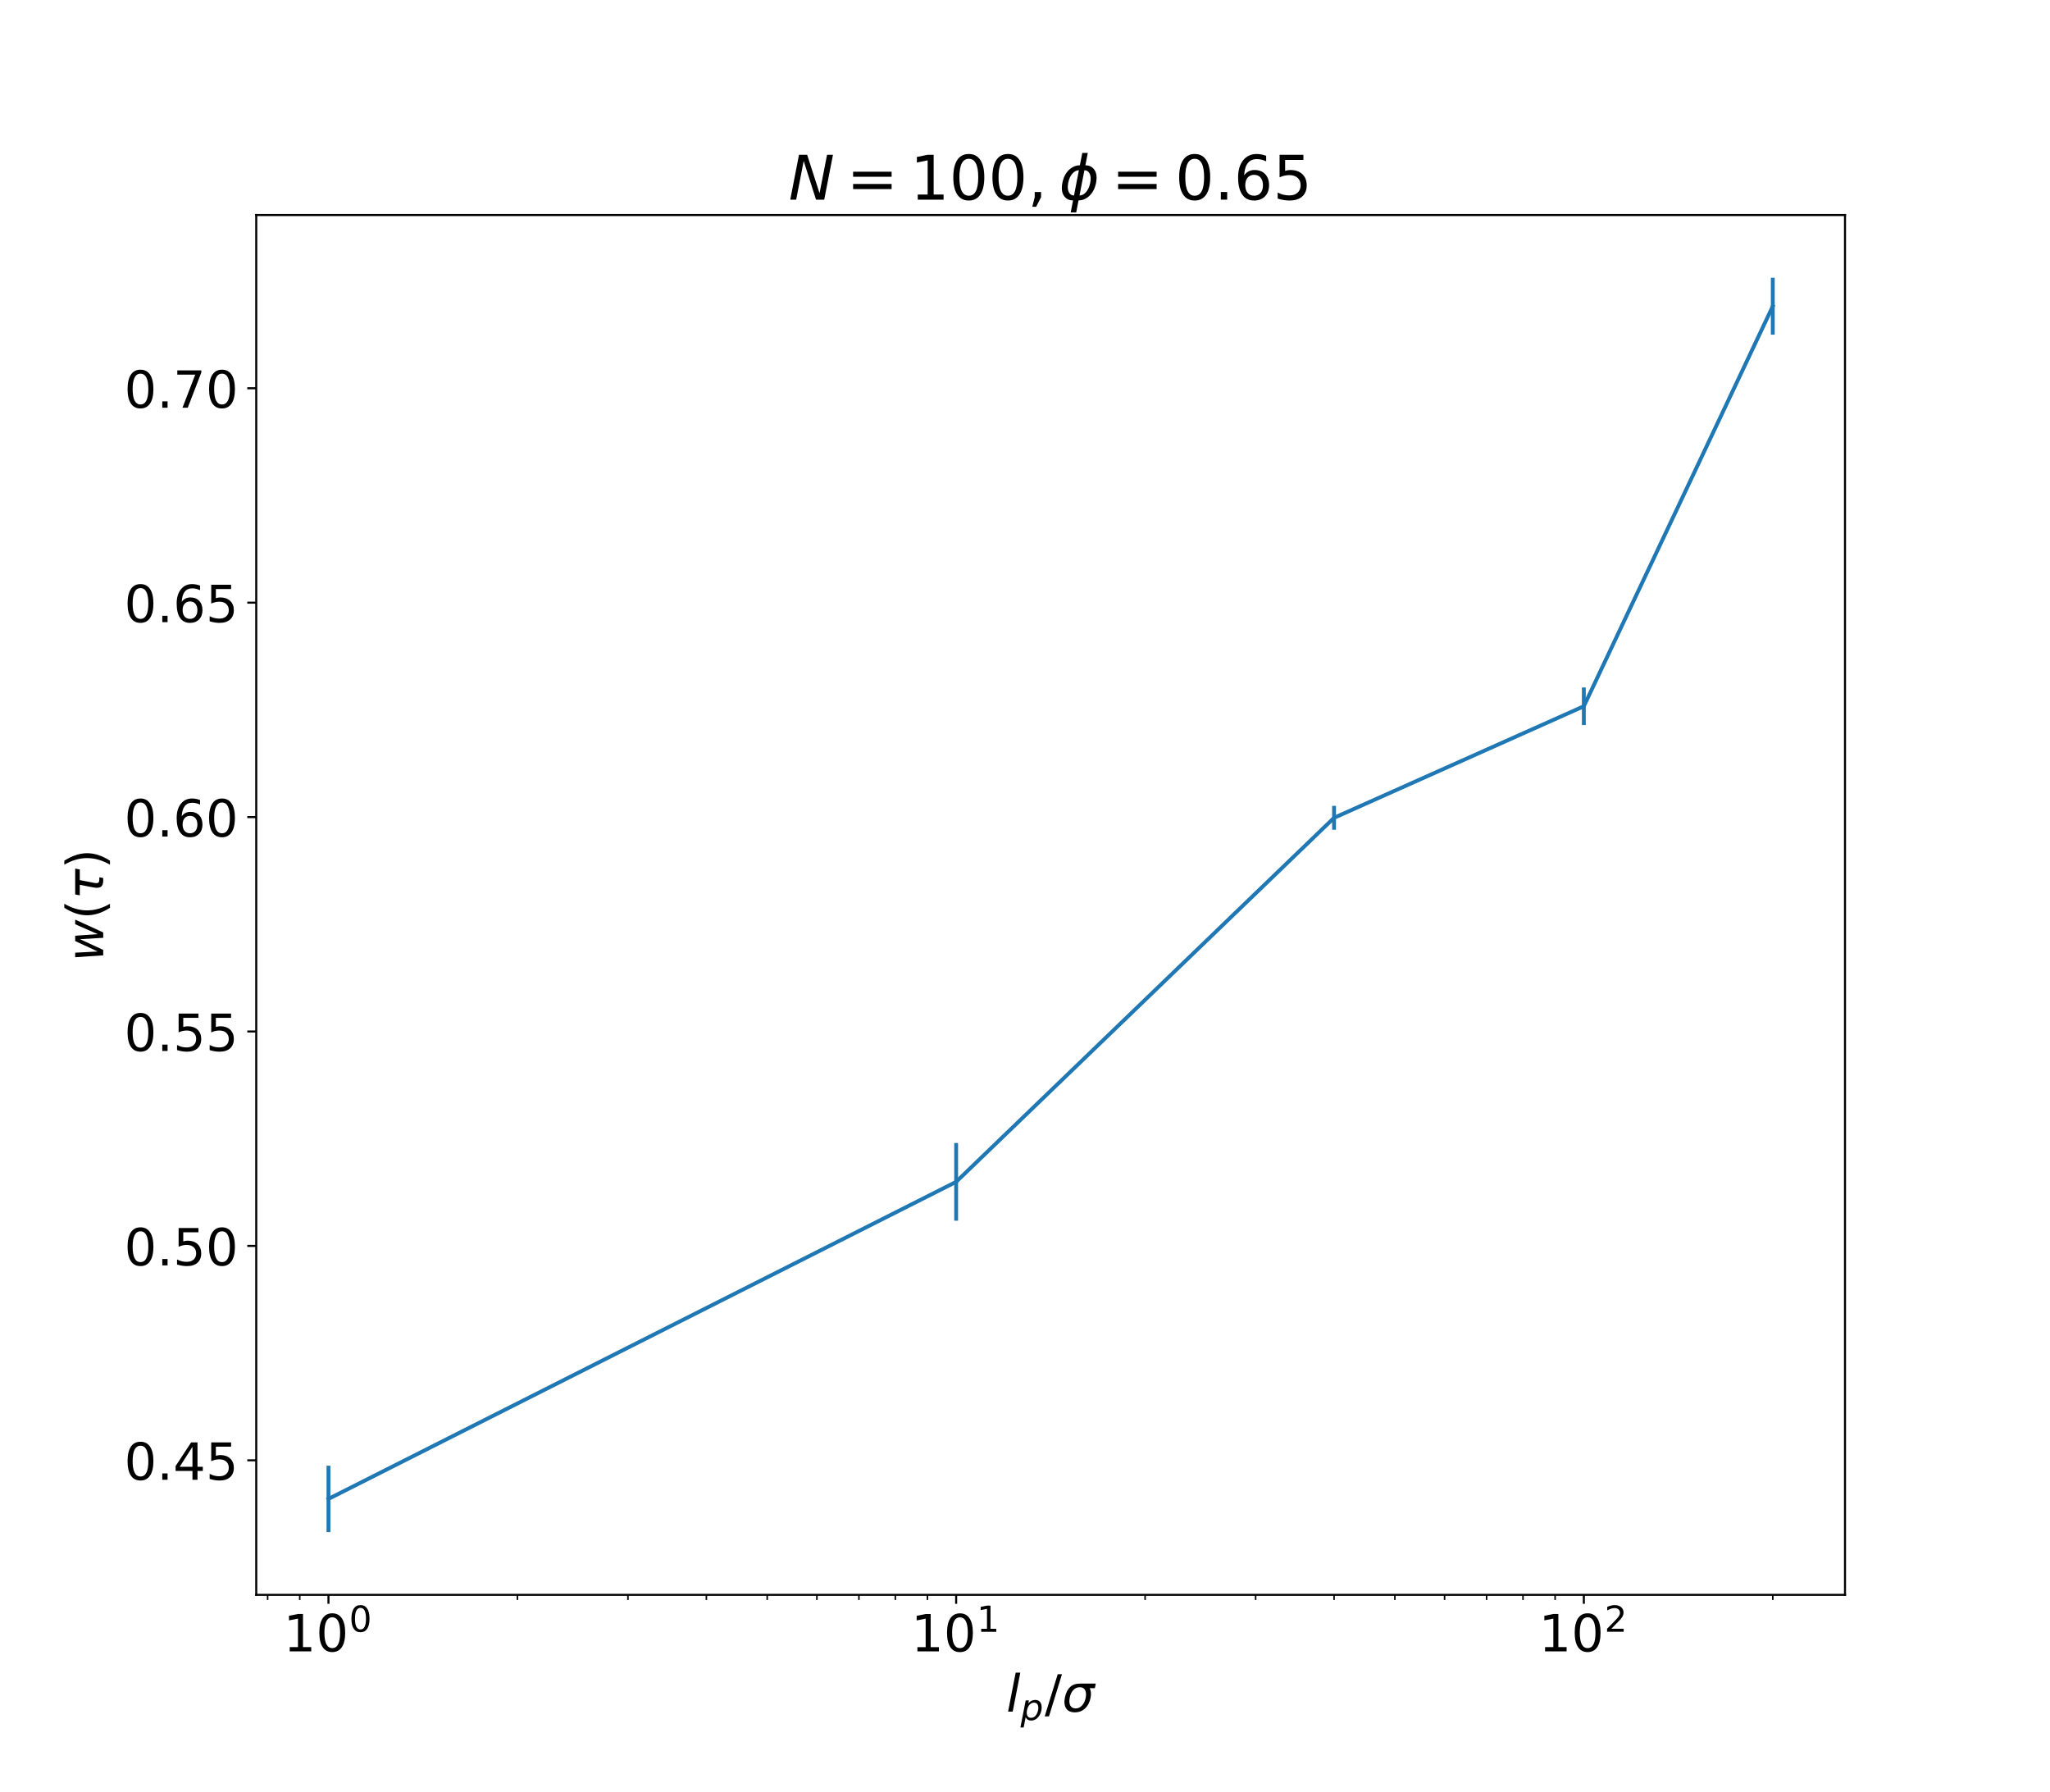
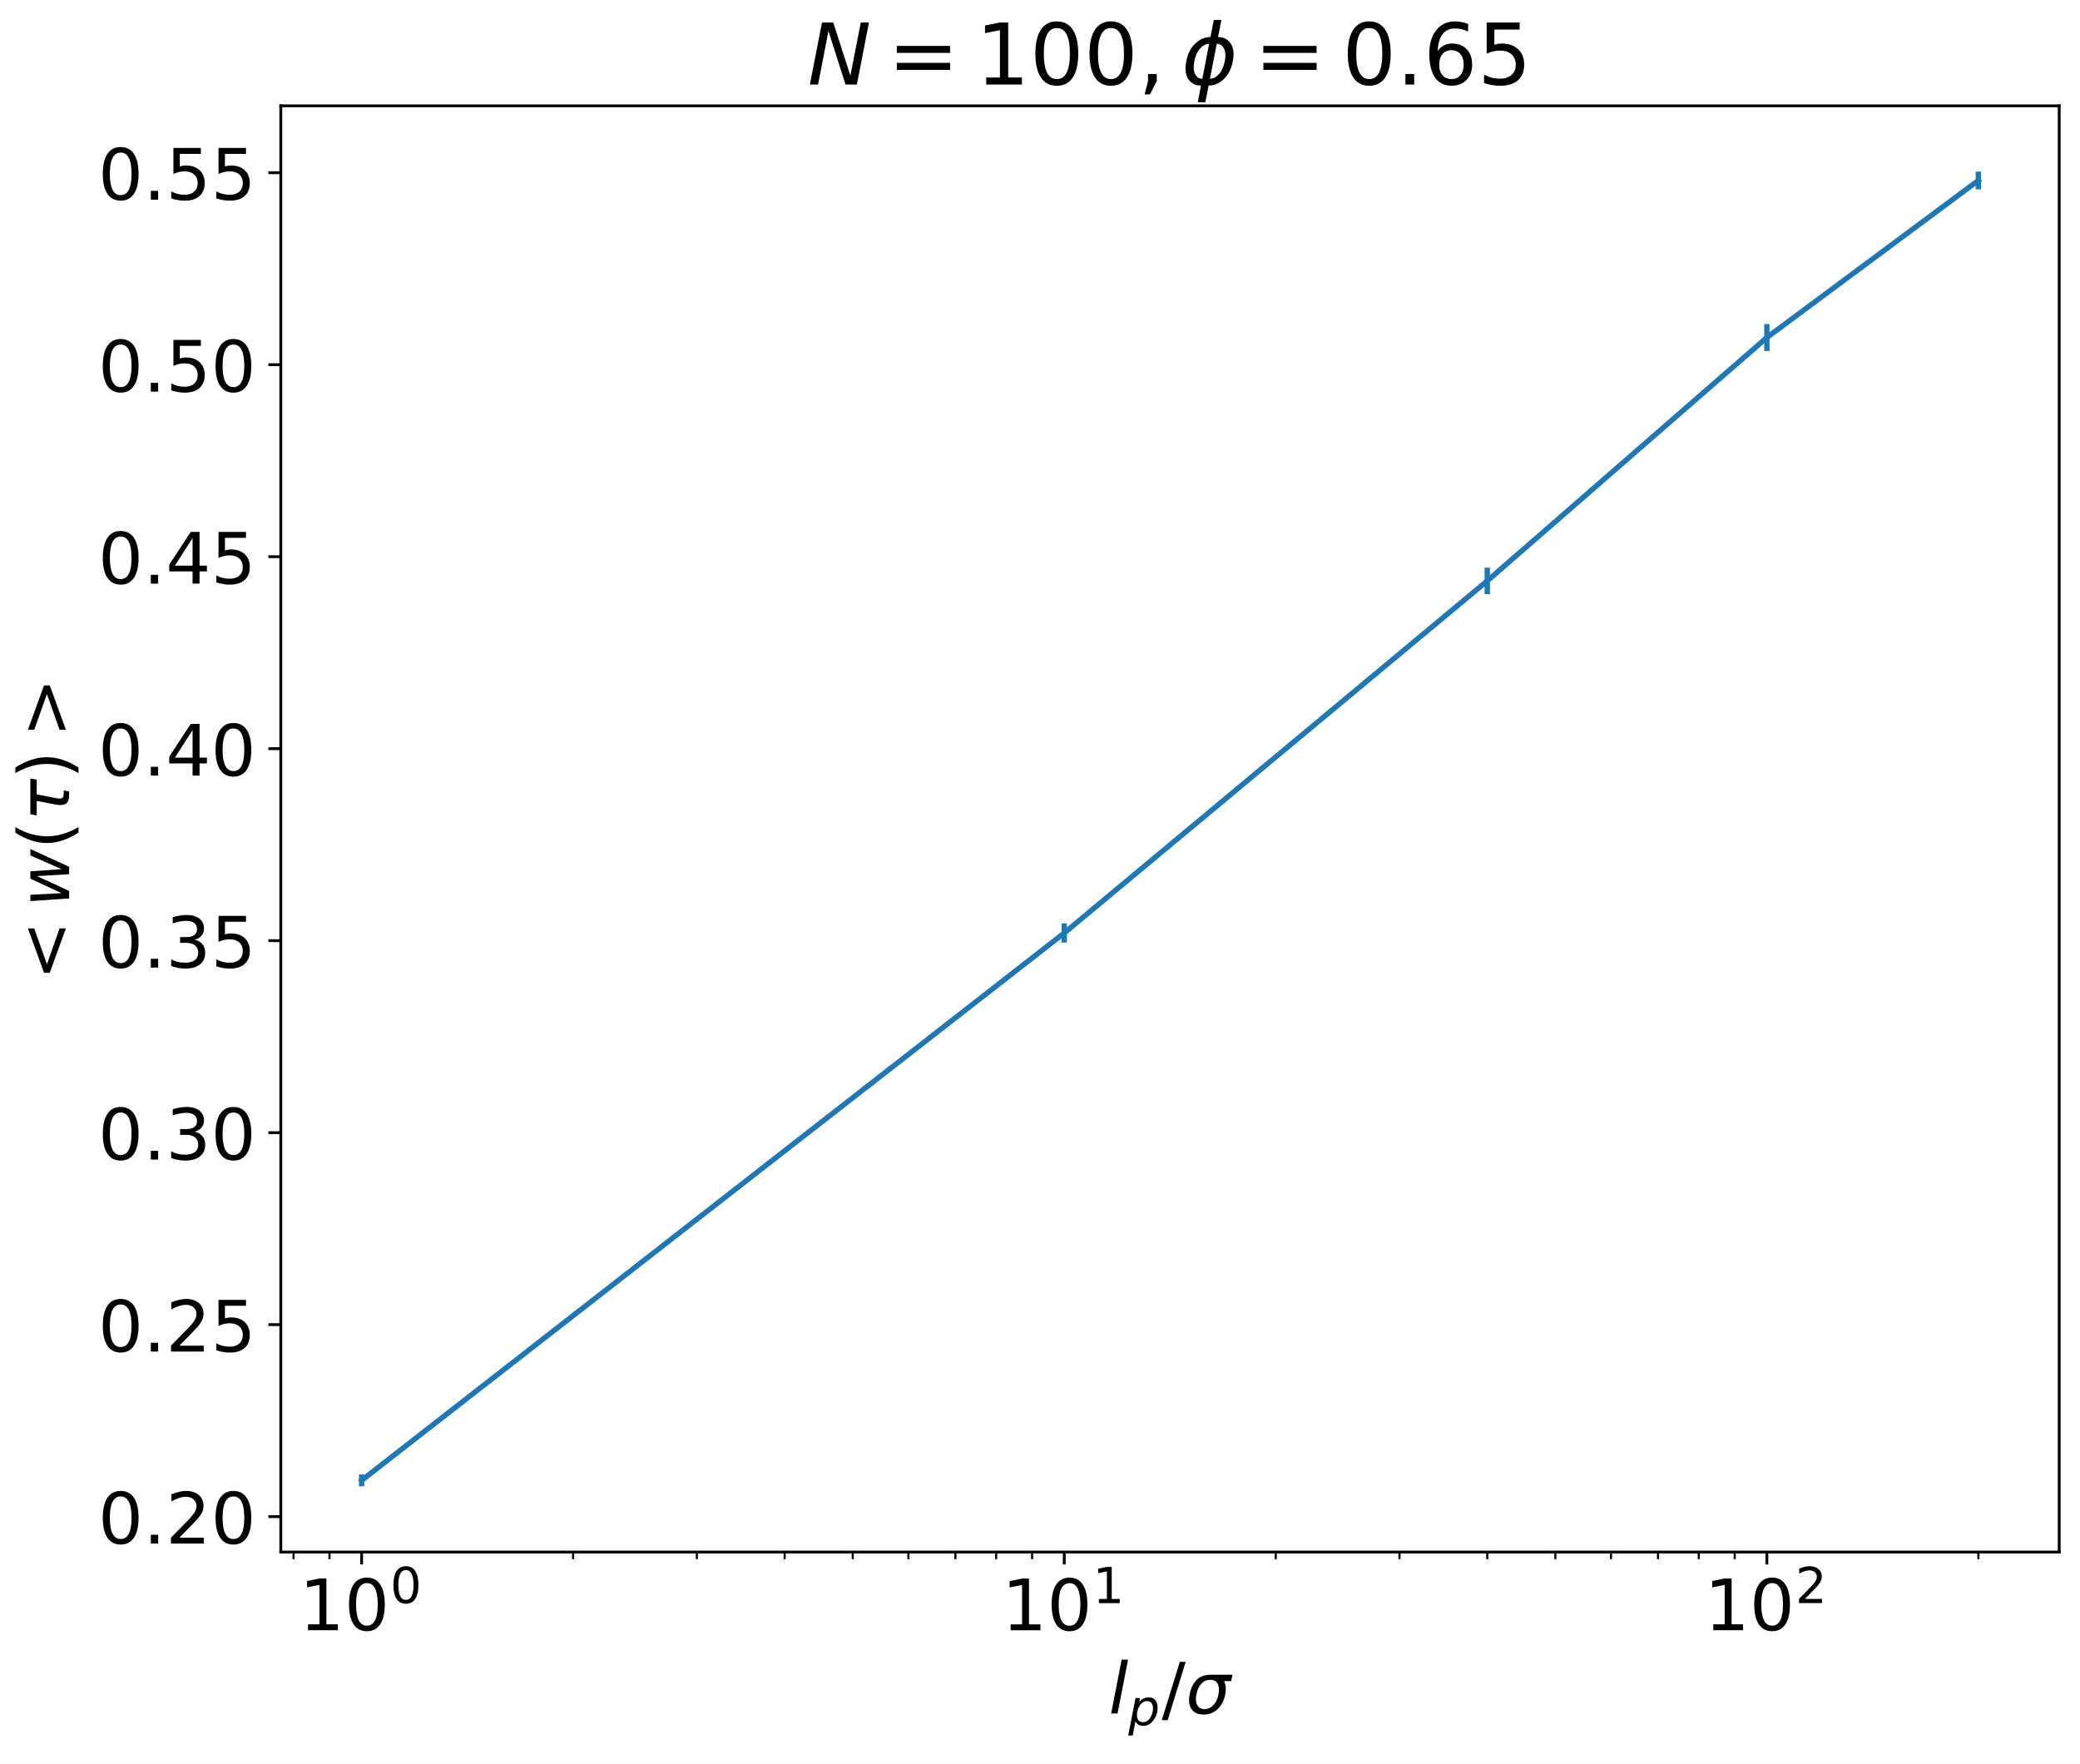
- <svg xmlns="http://www.w3.org/2000/svg" xmlns:xlink="http://www.w3.org/1999/xlink" height="699.12pt" version="1.1" viewBox="0 0 799.92 699.12" width="799.92pt">
+ <svg xmlns="http://www.w3.org/2000/svg" xmlns:xlink="http://www.w3.org/1999/xlink" height="497.52pt" version="1.1" viewBox="0 0 586.8 497.52" width="586.8pt">
  <defs>
    <style type="text/css">
*{stroke-linecap:butt;stroke-linejoin:round;}
  </style>
  </defs>
  <g id="figure_1">
    <g id="patch_1">
-       <path d="M 0 699.12  L 799.92 699.12  L 799.92 0  L 0 0  z " style="fill:#ffffff;" />
+       <path d="M 0 497.52  L 586.8 497.52  L 586.8 0  L 0 0  z " style="fill:#ffffff;" />
    </g>
    <g id="axes_1">
      <g id="patch_2">
-         <path d="M 99.99 622.217  L 719.928 622.217  L 719.928 83.894  L 99.99 83.894  z " style="fill:#ffffff;" />
+         <path d="M 79.218 437.818  L 580.932 437.818  L 580.932 29.851  L 79.218 29.851  z " style="fill:#ffffff;" />
      </g>
      <g id="matplotlib.axis_1">
        <g id="xtick_1">
          <g id="line2d_1">
            <defs>
-               <path d="M 0 0  L 0 3.5  " id="mc4a1ed187c" style="stroke:#000000;stroke-width:0.8;" />
-             </defs>
-             <g>
-               <use style="stroke:#000000;stroke-width:0.8;" x="128.169" xlink:href="#mc4a1ed187c" y="622.217" />
+               <path d="M 0 0  L 0 3.5  " id="mca275aa050" style="stroke:#000000;stroke-width:0.8;" />
+             </defs>
+             <g>
+               <use style="stroke:#000000;stroke-width:0.8;" x="102.023" xlink:href="#mca275aa050" y="437.818" />
            </g>
          </g>
          <g id="text_1">
            <defs>
              <path d="M 12.406 8.297  L 28.516 8.297  L 28.516 63.922  L 10.984 60.406  L 10.984 69.391  L 28.422 72.906  L 38.281 72.906  L 38.281 8.297  L 54.391 8.297  L 54.391 0  L 12.406 0  z " id="DejaVuSans-49" />
              <path d="M 31.781 66.406  Q 24.172 66.406 20.328 58.906  Q 16.5 51.422 16.5 36.375  Q 16.5 21.391 20.328 13.891  Q 24.172 6.391 31.781 6.391  Q 39.453 6.391 43.281 13.891  Q 47.125 21.391 47.125 36.375  Q 47.125 51.422 43.281 58.906  Q 39.453 66.406 31.781 66.406  z M 31.781 74.219  Q 44.047 74.219 50.516 64.516  Q 56.984 54.828 56.984 36.375  Q 56.984 17.969 50.516 8.266  Q 44.047 -1.422 31.781 -1.422  Q 19.531 -1.422 13.062 8.266  Q 6.594 17.969 6.594 36.375  Q 6.594 54.828 13.062 64.516  Q 19.531 74.219 31.781 74.219  z " id="DejaVuSans-48" />
            </defs>
-             <g transform="translate(110.569 644.4137)scale(0.2 -0.2)">
+             <g transform="translate(84.42318 460.0145)scale(0.2 -0.2)">
              <use transform="translate(0 0.765625)" xlink:href="#DejaVuSans-49" />
              <use transform="translate(63.62305 0.765625)" xlink:href="#DejaVuSans-48" />
              <use transform="translate(128.2031 39.04688)scale(0.7)" xlink:href="#DejaVuSans-48" />
            </g>
          </g>
        </g>
        <g id="xtick_2">
          <g id="line2d_2">
            <g>
-               <use style="stroke:#000000;stroke-width:0.8;" x="373.094" xlink:href="#mc4a1ed187c" y="622.217" />
+               <use style="stroke:#000000;stroke-width:0.8;" x="300.24" xlink:href="#mca275aa050" y="437.818" />
            </g>
          </g>
          <g id="text_2">
-             <g transform="translate(355.4941 644.4137)scale(0.2 -0.2)">
+             <g transform="translate(282.6403 460.0145)scale(0.2 -0.2)">
              <use transform="translate(0 0.684375)" xlink:href="#DejaVuSans-49" />
              <use transform="translate(63.62305 0.684375)" xlink:href="#DejaVuSans-48" />
              <use transform="translate(128.2031 38.96563)scale(0.7)" xlink:href="#DejaVuSans-49" />
            </g>
          </g>
        </g>
        <g id="xtick_3">
          <g id="line2d_3">
            <g>
-               <use style="stroke:#000000;stroke-width:0.8;" x="618.019" xlink:href="#mc4a1ed187c" y="622.217" />
+               <use style="stroke:#000000;stroke-width:0.8;" x="498.458" xlink:href="#mca275aa050" y="437.818" />
            </g>
          </g>
          <g id="text_3">
            <defs>
              <path d="M 19.188 8.297  L 53.609 8.297  L 53.609 0  L 7.328 0  L 7.328 8.297  Q 12.938 14.109 22.625 23.891  Q 32.328 33.688 34.812 36.531  Q 39.547 41.844 41.422 45.531  Q 43.312 49.219 43.312 52.781  Q 43.312 58.594 39.234 62.25  Q 35.156 65.922 28.609 65.922  Q 23.969 65.922 18.812 64.312  Q 13.672 62.703 7.812 59.422  L 7.812 69.391  Q 13.766 71.781 18.938 73  Q 24.125 74.219 28.422 74.219  Q 39.75 74.219 46.484 68.547  Q 53.219 62.891 53.219 53.422  Q 53.219 48.922 51.531 44.891  Q 49.859 40.875 45.406 35.406  Q 44.188 33.984 37.641 27.219  Q 31.109 20.453 19.188 8.297  z " id="DejaVuSans-50" />
            </defs>
-             <g transform="translate(600.4192 644.4137)scale(0.2 -0.2)">
+             <g transform="translate(480.8575 460.0145)scale(0.2 -0.2)">
              <use transform="translate(0 0.765625)" xlink:href="#DejaVuSans-49" />
              <use transform="translate(63.62305 0.765625)" xlink:href="#DejaVuSans-48" />
              <use transform="translate(128.2031 39.04688)scale(0.7)" xlink:href="#DejaVuSans-50" />
            </g>
          </g>
        </g>
        <g id="xtick_4">
          <g id="line2d_4">
            <defs>
-               <path d="M 0 0  L 0 2  " id="m4e7c634fbd" style="stroke:#000000;stroke-width:0.6;" />
-             </defs>
-             <g>
-               <use style="stroke:#000000;stroke-width:0.6;" x="104.433" xlink:href="#m4e7c634fbd" y="622.217" />
+               <path d="M 0 0  L 0 2  " id="mba1d41b524" style="stroke:#000000;stroke-width:0.6;" />
+             </defs>
+             <g>
+               <use style="stroke:#000000;stroke-width:0.6;" x="82.814" xlink:href="#mba1d41b524" y="437.818" />
            </g>
          </g>
        </g>
        <g id="xtick_5">
          <g id="line2d_5">
            <g>
-               <use style="stroke:#000000;stroke-width:0.6;" x="116.962" xlink:href="#m4e7c634fbd" y="622.217" />
+               <use style="stroke:#000000;stroke-width:0.6;" x="92.953" xlink:href="#mba1d41b524" y="437.818" />
            </g>
          </g>
        </g>
        <g id="xtick_6">
          <g id="line2d_6">
            <g>
-               <use style="stroke:#000000;stroke-width:0.6;" x="201.899" xlink:href="#m4e7c634fbd" y="622.217" />
+               <use style="stroke:#000000;stroke-width:0.6;" x="161.692" xlink:href="#mba1d41b524" y="437.818" />
            </g>
          </g>
        </g>
        <g id="xtick_7">
          <g id="line2d_7">
            <g>
-               <use style="stroke:#000000;stroke-width:0.6;" x="245.028" xlink:href="#m4e7c634fbd" y="622.217" />
+               <use style="stroke:#000000;stroke-width:0.6;" x="196.597" xlink:href="#mba1d41b524" y="437.818" />
            </g>
          </g>
        </g>
        <g id="xtick_8">
          <g id="line2d_8">
            <g>
-               <use style="stroke:#000000;stroke-width:0.6;" x="275.629" xlink:href="#m4e7c634fbd" y="622.217" />
+               <use style="stroke:#000000;stroke-width:0.6;" x="221.362" xlink:href="#mba1d41b524" y="437.818" />
            </g>
          </g>
        </g>
        <g id="xtick_9">
          <g id="line2d_9">
            <g>
-               <use style="stroke:#000000;stroke-width:0.6;" x="299.364" xlink:href="#m4e7c634fbd" y="622.217" />
+               <use style="stroke:#000000;stroke-width:0.6;" x="240.571" xlink:href="#mba1d41b524" y="437.818" />
            </g>
          </g>
        </g>
        <g id="xtick_10">
          <g id="line2d_10">
            <g>
-               <use style="stroke:#000000;stroke-width:0.6;" x="318.758" xlink:href="#m4e7c634fbd" y="622.217" />
+               <use style="stroke:#000000;stroke-width:0.6;" x="256.266" xlink:href="#mba1d41b524" y="437.818" />
            </g>
          </g>
        </g>
        <g id="xtick_11">
          <g id="line2d_11">
            <g>
-               <use style="stroke:#000000;stroke-width:0.6;" x="335.155" xlink:href="#m4e7c634fbd" y="622.217" />
+               <use style="stroke:#000000;stroke-width:0.6;" x="269.536" xlink:href="#mba1d41b524" y="437.818" />
            </g>
          </g>
        </g>
        <g id="xtick_12">
          <g id="line2d_12">
            <g>
-               <use style="stroke:#000000;stroke-width:0.6;" x="349.358" xlink:href="#m4e7c634fbd" y="622.217" />
+               <use style="stroke:#000000;stroke-width:0.6;" x="281.031" xlink:href="#mba1d41b524" y="437.818" />
            </g>
          </g>
        </g>
        <g id="xtick_13">
          <g id="line2d_13">
            <g>
-               <use style="stroke:#000000;stroke-width:0.6;" x="361.887" xlink:href="#m4e7c634fbd" y="622.217" />
+               <use style="stroke:#000000;stroke-width:0.6;" x="291.17" xlink:href="#mba1d41b524" y="437.818" />
            </g>
          </g>
        </g>
        <g id="xtick_14">
          <g id="line2d_14">
            <g>
-               <use style="stroke:#000000;stroke-width:0.6;" x="446.824" xlink:href="#m4e7c634fbd" y="622.217" />
+               <use style="stroke:#000000;stroke-width:0.6;" x="359.91" xlink:href="#mba1d41b524" y="437.818" />
            </g>
          </g>
        </g>
        <g id="xtick_15">
          <g id="line2d_15">
            <g>
-               <use style="stroke:#000000;stroke-width:0.6;" x="489.953" xlink:href="#m4e7c634fbd" y="622.217" />
+               <use style="stroke:#000000;stroke-width:0.6;" x="394.814" xlink:href="#mba1d41b524" y="437.818" />
            </g>
          </g>
        </g>
        <g id="xtick_16">
          <g id="line2d_16">
            <g>
-               <use style="stroke:#000000;stroke-width:0.6;" x="520.554" xlink:href="#m4e7c634fbd" y="622.217" />
+               <use style="stroke:#000000;stroke-width:0.6;" x="419.579" xlink:href="#mba1d41b524" y="437.818" />
            </g>
          </g>
        </g>
        <g id="xtick_17">
          <g id="line2d_17">
            <g>
-               <use style="stroke:#000000;stroke-width:0.6;" x="544.289" xlink:href="#m4e7c634fbd" y="622.217" />
+               <use style="stroke:#000000;stroke-width:0.6;" x="438.788" xlink:href="#mba1d41b524" y="437.818" />
            </g>
          </g>
        </g>
        <g id="xtick_18">
          <g id="line2d_18">
            <g>
-               <use style="stroke:#000000;stroke-width:0.6;" x="563.683" xlink:href="#m4e7c634fbd" y="622.217" />
+               <use style="stroke:#000000;stroke-width:0.6;" x="454.483" xlink:href="#mba1d41b524" y="437.818" />
            </g>
          </g>
        </g>
        <g id="xtick_19">
          <g id="line2d_19">
            <g>
-               <use style="stroke:#000000;stroke-width:0.6;" x="580.08" xlink:href="#m4e7c634fbd" y="622.217" />
+               <use style="stroke:#000000;stroke-width:0.6;" x="467.753" xlink:href="#mba1d41b524" y="437.818" />
            </g>
          </g>
        </g>
        <g id="xtick_20">
          <g id="line2d_20">
            <g>
-               <use style="stroke:#000000;stroke-width:0.6;" x="594.284" xlink:href="#m4e7c634fbd" y="622.217" />
+               <use style="stroke:#000000;stroke-width:0.6;" x="479.248" xlink:href="#mba1d41b524" y="437.818" />
            </g>
          </g>
        </g>
        <g id="xtick_21">
          <g id="line2d_21">
            <g>
-               <use style="stroke:#000000;stroke-width:0.6;" x="606.812" xlink:href="#m4e7c634fbd" y="622.217" />
+               <use style="stroke:#000000;stroke-width:0.6;" x="489.388" xlink:href="#mba1d41b524" y="437.818" />
            </g>
          </g>
        </g>
        <g id="xtick_22">
          <g id="line2d_22">
            <g>
-               <use style="stroke:#000000;stroke-width:0.6;" x="691.749" xlink:href="#m4e7c634fbd" y="622.217" />
+               <use style="stroke:#000000;stroke-width:0.6;" x="558.127" xlink:href="#mba1d41b524" y="437.818" />
            </g>
          </g>
        </g>
        <g id="text_4">
          <defs>
            <path d="M 18.312 75.984  L 27.297 75.984  L 12.5 0  L 3.516 0  z " id="DejaVuSans-Oblique-108" />
            <path d="M 49.609 33.688  Q 49.609 40.875 46.484 44.672  Q 43.359 48.484 37.5 48.484  Q 33.5 48.484 29.859 46.438  Q 26.219 44.391 23.391 40.484  Q 20.609 36.625 18.938 31.156  Q 17.281 25.688 17.281 20.312  Q 17.281 13.484 20.406 9.797  Q 23.531 6.109 29.297 6.109  Q 33.547 6.109 37.188 8.109  Q 40.828 10.109 43.406 13.922  Q 46.188 17.922 47.891 23.344  Q 49.609 28.766 49.609 33.688  z M 21.781 46.391  Q 25.391 51.125 30.297 53.562  Q 35.203 56 41.219 56  Q 49.609 56 54.25 50.5  Q 58.891 45.016 58.891 35.109  Q 58.891 27 56 19.656  Q 53.125 12.312 47.703 6.5  Q 44.094 2.641 39.547 0.609  Q 35.016 -1.422 29.984 -1.422  Q 24.172 -1.422 20.219 1  Q 16.266 3.422 14.312 8.203  L 8.688 -20.797  L -0.297 -20.797  L 14.406 54.688  L 23.391 54.688  z " id="DejaVuSans-Oblique-112" />
            <path d="M 25.391 72.906  L 33.688 72.906  L 8.297 -9.281  L 0 -9.281  z " id="DejaVuSans-47" />
            <path d="M 34.672 47.562  Q 27.25 47.562 22.219 42.188  Q 16.891 36.578 15.141 27.297  Q 13.188 17.484 16.312 11.812  Q 19.391 6.203 26.656 6.203  Q 33.844 6.203 39.109 11.859  Q 44.438 17.531 46.344 27.297  Q 48.047 36.234 45.016 42.188  Q 42.188 47.562 34.672 47.562  z M 36.078 54.734  L 65.922 54.688  L 64.156 45.703  L 54.109 45.703  Q 57.906 38.094 55.859 27.297  Q 53.219 13.875 45.062 6.25  Q 36.859 -1.422 25.141 -1.422  Q 13.375 -1.422 8.203 6.25  Q 3.031 13.875 5.672 27.297  Q 8.25 40.766 16.406 48.391  Q 23.188 54.734 36.078 54.734  z " id="DejaVuSans-Oblique-963" />
          </defs>
-           <g transform="translate(392.659 667.7731)scale(0.2 -0.2)">
+           <g transform="translate(312.775 483.3739)scale(0.2 -0.2)">
            <use transform="translate(0 0.015625)" xlink:href="#DejaVuSans-Oblique-108" />
            <use transform="translate(27.7832 -16.39062)scale(0.7)" xlink:href="#DejaVuSans-Oblique-112" />
            <use transform="translate(74.95117 0.015625)" xlink:href="#DejaVuSans-47" />
            <use transform="translate(108.6426 0.015625)" xlink:href="#DejaVuSans-Oblique-963" />
          </g>
        </g>
      </g>
      <g id="matplotlib.axis_2">
        <g id="ytick_1">
          <g id="line2d_23">
            <defs>
-               <path d="M 0 0  L -3.5 0  " id="m84d0c56fc5" style="stroke:#000000;stroke-width:0.8;" />
-             </defs>
-             <g>
-               <use style="stroke:#000000;stroke-width:0.8;" x="99.99" xlink:href="#m84d0c56fc5" y="569.722" />
+               <path d="M 0 0  L -3.5 0  " id="m832248b89b" style="stroke:#000000;stroke-width:0.8;" />
+             </defs>
+             <g>
+               <use style="stroke:#000000;stroke-width:0.8;" x="79.218" xlink:href="#m832248b89b" y="427.82" />
            </g>
          </g>
          <g id="text_5">
            <defs>
              <path d="M 10.688 12.406  L 21 12.406  L 21 0  L 10.688 0  z " id="DejaVuSans-46" />
+             </defs>
+             <g transform="translate(27.68675 435.4188)scale(0.2 -0.2)">
+               <use xlink:href="#DejaVuSans-48" />
+               <use x="63.623" xlink:href="#DejaVuSans-46" />
+               <use x="95.41" xlink:href="#DejaVuSans-50" />
+               <use x="159.033" xlink:href="#DejaVuSans-48" />
+             </g>
+           </g>
+         </g>
+         <g id="ytick_2">
+           <g id="line2d_24">
+             <g>
+               <use style="stroke:#000000;stroke-width:0.8;" x="79.218" xlink:href="#m832248b89b" y="373.664" />
+             </g>
+           </g>
+           <g id="text_6">
+             <defs>
+               <path d="M 10.797 72.906  L 49.516 72.906  L 49.516 64.594  L 19.828 64.594  L 19.828 46.734  Q 21.969 47.469 24.109 47.828  Q 26.266 48.188 28.422 48.188  Q 40.625 48.188 47.75 41.5  Q 54.891 34.812 54.891 23.391  Q 54.891 11.625 47.562 5.094  Q 40.234 -1.422 26.906 -1.422  Q 22.312 -1.422 17.547 -0.641  Q 12.797 0.141 7.719 1.703  L 7.719 11.625  Q 12.109 9.234 16.797 8.062  Q 21.484 6.891 26.703 6.891  Q 35.156 6.891 40.078 11.328  Q 45.016 15.766 45.016 23.391  Q 45.016 31 40.078 35.438  Q 35.156 39.891 26.703 39.891  Q 22.75 39.891 18.812 39.016  Q 14.891 38.141 10.797 36.281  z " id="DejaVuSans-53" />
+             </defs>
+             <g transform="translate(27.68675 381.262)scale(0.2 -0.2)">
+               <use xlink:href="#DejaVuSans-48" />
+               <use x="63.623" xlink:href="#DejaVuSans-46" />
+               <use x="95.41" xlink:href="#DejaVuSans-50" />
+               <use x="159.033" xlink:href="#DejaVuSans-53" />
+             </g>
+           </g>
+         </g>
+         <g id="ytick_3">
+           <g id="line2d_25">
+             <g>
+               <use style="stroke:#000000;stroke-width:0.8;" x="79.218" xlink:href="#m832248b89b" y="319.507" />
+             </g>
+           </g>
+           <g id="text_7">
+             <defs>
+               <path d="M 40.578 39.312  Q 47.656 37.797 51.625 33  Q 55.609 28.219 55.609 21.188  Q 55.609 10.406 48.188 4.484  Q 40.766 -1.422 27.094 -1.422  Q 22.516 -1.422 17.656 -0.516  Q 12.797 0.391 7.625 2.203  L 7.625 11.719  Q 11.719 9.328 16.594 8.109  Q 21.484 6.891 26.812 6.891  Q 36.078 6.891 40.938 10.547  Q 45.797 14.203 45.797 21.188  Q 45.797 27.641 41.281 31.266  Q 36.766 34.906 28.719 34.906  L 20.219 34.906  L 20.219 43.016  L 29.109 43.016  Q 36.375 43.016 40.234 45.922  Q 44.094 48.828 44.094 54.297  Q 44.094 59.906 40.109 62.906  Q 36.141 65.922 28.719 65.922  Q 24.656 65.922 20.016 65.031  Q 15.375 64.156 9.812 62.312  L 9.812 71.094  Q 15.438 72.656 20.344 73.438  Q 25.25 74.219 29.594 74.219  Q 40.828 74.219 47.359 69.109  Q 53.906 64.016 53.906 55.328  Q 53.906 49.266 50.438 45.094  Q 46.969 40.922 40.578 39.312  z " id="DejaVuSans-51" />
+             </defs>
+             <g transform="translate(27.68675 327.1051)scale(0.2 -0.2)">
+               <use xlink:href="#DejaVuSans-48" />
+               <use x="63.623" xlink:href="#DejaVuSans-46" />
+               <use x="95.41" xlink:href="#DejaVuSans-51" />
+               <use x="159.033" xlink:href="#DejaVuSans-48" />
+             </g>
+           </g>
+         </g>
+         <g id="ytick_4">
+           <g id="line2d_26">
+             <g>
+               <use style="stroke:#000000;stroke-width:0.8;" x="79.218" xlink:href="#m832248b89b" y="265.35" />
+             </g>
+           </g>
+           <g id="text_8">
+             <g transform="translate(27.68675 272.9483)scale(0.2 -0.2)">
+               <use xlink:href="#DejaVuSans-48" />
+               <use x="63.623" xlink:href="#DejaVuSans-46" />
+               <use x="95.41" xlink:href="#DejaVuSans-51" />
+               <use x="159.033" xlink:href="#DejaVuSans-53" />
+             </g>
+           </g>
+         </g>
+         <g id="ytick_5">
+           <g id="line2d_27">
+             <g>
+               <use style="stroke:#000000;stroke-width:0.8;" x="79.218" xlink:href="#m832248b89b" y="211.193" />
+             </g>
+           </g>
+           <g id="text_9">
+             <defs>
              <path d="M 37.797 64.312  L 12.891 25.391  L 37.797 25.391  z M 35.203 72.906  L 47.609 72.906  L 47.609 25.391  L 58.016 25.391  L 58.016 17.188  L 47.609 17.188  L 47.609 0  L 37.797 0  L 37.797 17.188  L 4.891 17.188  L 4.891 26.703  z " id="DejaVuSans-52" />
-               <path d="M 10.797 72.906  L 49.516 72.906  L 49.516 64.594  L 19.828 64.594  L 19.828 46.734  Q 21.969 47.469 24.109 47.828  Q 26.266 48.188 28.422 48.188  Q 40.625 48.188 47.75 41.5  Q 54.891 34.812 54.891 23.391  Q 54.891 11.625 47.562 5.094  Q 40.234 -1.422 26.906 -1.422  Q 22.312 -1.422 17.547 -0.641  Q 12.797 0.141 7.719 1.703  L 7.719 11.625  Q 12.109 9.234 16.797 8.062  Q 21.484 6.891 26.703 6.891  Q 35.156 6.891 40.078 11.328  Q 45.016 15.766 45.016 23.391  Q 45.016 31 40.078 35.438  Q 35.156 39.891 26.703 39.891  Q 22.75 39.891 18.812 39.016  Q 14.891 38.141 10.797 36.281  z " id="DejaVuSans-53" />
-             </defs>
-             <g transform="translate(48.45875 577.3209)scale(0.2 -0.2)">
+             </defs>
+             <g transform="translate(27.68675 218.7914)scale(0.2 -0.2)">
+               <use xlink:href="#DejaVuSans-48" />
+               <use x="63.623" xlink:href="#DejaVuSans-46" />
+               <use x="95.41" xlink:href="#DejaVuSans-52" />
+               <use x="159.033" xlink:href="#DejaVuSans-48" />
+             </g>
+           </g>
+         </g>
+         <g id="ytick_6">
+           <g id="line2d_28">
+             <g>
+               <use style="stroke:#000000;stroke-width:0.8;" x="79.218" xlink:href="#m832248b89b" y="157.036" />
+             </g>
+           </g>
+           <g id="text_10">
+             <g transform="translate(27.68675 164.6346)scale(0.2 -0.2)">
              <use xlink:href="#DejaVuSans-48" />
              <use x="63.623" xlink:href="#DejaVuSans-46" />
              <use x="95.41" xlink:href="#DejaVuSans-52" />
              <use x="159.033" xlink:href="#DejaVuSans-53" />
            </g>
          </g>
        </g>
-         <g id="ytick_2">
-           <g id="line2d_24">
-             <g>
-               <use style="stroke:#000000;stroke-width:0.8;" x="99.99" xlink:href="#m84d0c56fc5" y="486.073" />
-             </g>
-           </g>
-           <g id="text_6">
-             <g transform="translate(48.45875 493.6716)scale(0.2 -0.2)">
+         <g id="ytick_7">
+           <g id="line2d_29">
+             <g>
+               <use style="stroke:#000000;stroke-width:0.8;" x="79.218" xlink:href="#m832248b89b" y="102.879" />
+             </g>
+           </g>
+           <g id="text_11">
+             <g transform="translate(27.68675 110.4778)scale(0.2 -0.2)">
              <use xlink:href="#DejaVuSans-48" />
              <use x="63.623" xlink:href="#DejaVuSans-46" />
              <use x="95.41" xlink:href="#DejaVuSans-53" />
              <use x="159.033" xlink:href="#DejaVuSans-48" />
            </g>
          </g>
        </g>
-         <g id="ytick_3">
-           <g id="line2d_25">
-             <g>
-               <use style="stroke:#000000;stroke-width:0.8;" x="99.99" xlink:href="#m84d0c56fc5" y="402.424" />
-             </g>
-           </g>
-           <g id="text_7">
-             <g transform="translate(48.45875 410.0224)scale(0.2 -0.2)">
+         <g id="ytick_8">
+           <g id="line2d_30">
+             <g>
+               <use style="stroke:#000000;stroke-width:0.8;" x="79.218" xlink:href="#m832248b89b" y="48.722" />
+             </g>
+           </g>
+           <g id="text_12">
+             <g transform="translate(27.68675 56.32093)scale(0.2 -0.2)">
              <use xlink:href="#DejaVuSans-48" />
              <use x="63.623" xlink:href="#DejaVuSans-46" />
              <use x="95.41" xlink:href="#DejaVuSans-53" />
              <use x="159.033" xlink:href="#DejaVuSans-53" />
            </g>
          </g>
        </g>
-         <g id="ytick_4">
-           <g id="line2d_26">
-             <g>
-               <use style="stroke:#000000;stroke-width:0.8;" x="99.99" xlink:href="#m84d0c56fc5" y="318.775" />
-             </g>
-           </g>
-           <g id="text_8">
-             <defs>
-               <path d="M 33.016 40.375  Q 26.375 40.375 22.484 35.828  Q 18.609 31.297 18.609 23.391  Q 18.609 15.531 22.484 10.953  Q 26.375 6.391 33.016 6.391  Q 39.656 6.391 43.531 10.953  Q 47.406 15.531 47.406 23.391  Q 47.406 31.297 43.531 35.828  Q 39.656 40.375 33.016 40.375  z M 52.594 71.297  L 52.594 62.312  Q 48.875 64.062 45.094 64.984  Q 41.312 65.922 37.594 65.922  Q 27.828 65.922 22.672 59.328  Q 17.531 52.734 16.797 39.406  Q 19.672 43.656 24.016 45.922  Q 28.375 48.188 33.594 48.188  Q 44.578 48.188 50.953 41.516  Q 57.328 34.859 57.328 23.391  Q 57.328 12.156 50.688 5.359  Q 44.047 -1.422 33.016 -1.422  Q 20.359 -1.422 13.672 8.266  Q 6.984 17.969 6.984 36.375  Q 6.984 53.656 15.188 63.938  Q 23.391 74.219 37.203 74.219  Q 40.922 74.219 44.703 73.484  Q 48.484 72.75 52.594 71.297  z " id="DejaVuSans-54" />
-             </defs>
-             <g transform="translate(48.45875 326.3731)scale(0.2 -0.2)">
-               <use xlink:href="#DejaVuSans-48" />
-               <use x="63.623" xlink:href="#DejaVuSans-46" />
-               <use x="95.41" xlink:href="#DejaVuSans-54" />
-               <use x="159.033" xlink:href="#DejaVuSans-48" />
-             </g>
-           </g>
-         </g>
-         <g id="ytick_5">
-           <g id="line2d_27">
-             <g>
-               <use style="stroke:#000000;stroke-width:0.8;" x="99.99" xlink:href="#m84d0c56fc5" y="235.125" />
-             </g>
-           </g>
-           <g id="text_9">
-             <g transform="translate(48.45875 242.7238)scale(0.2 -0.2)">
-               <use xlink:href="#DejaVuSans-48" />
-               <use x="63.623" xlink:href="#DejaVuSans-46" />
-               <use x="95.41" xlink:href="#DejaVuSans-54" />
-               <use x="159.033" xlink:href="#DejaVuSans-53" />
-             </g>
-           </g>
-         </g>
-         <g id="ytick_6">
-           <g id="line2d_28">
-             <g>
-               <use style="stroke:#000000;stroke-width:0.8;" x="99.99" xlink:href="#m84d0c56fc5" y="151.476" />
-             </g>
-           </g>
-           <g id="text_10">
-             <defs>
-               <path d="M 8.203 72.906  L 55.078 72.906  L 55.078 68.703  L 28.609 0  L 18.312 0  L 43.219 64.594  L 8.203 64.594  z " id="DejaVuSans-55" />
-             </defs>
-             <g transform="translate(48.45875 159.0745)scale(0.2 -0.2)">
-               <use xlink:href="#DejaVuSans-48" />
-               <use x="63.623" xlink:href="#DejaVuSans-46" />
-               <use x="95.41" xlink:href="#DejaVuSans-55" />
-               <use x="159.033" xlink:href="#DejaVuSans-48" />
-             </g>
-           </g>
-         </g>
-         <g id="text_11">
+         <g id="text_13">
          <defs>
+             <path d="M 73.188 49.219  L 22.797 31.297  L 73.188 13.484  L 73.188 4.594  L 10.594 27.297  L 10.594 35.406  L 73.188 58.109  z " id="DejaVuSans-60" />
            <path d="M 8.5 54.688  L 17.391 54.688  L 19.672 10.688  L 40.094 54.688  L 50.484 54.688  L 53.516 10.688  L 72.906 54.688  L 81.891 54.688  L 56.891 0  L 46.391 0  L 43.703 45.312  L 22.797 0  L 12.203 0  z " id="DejaVuSans-Oblique-119" />
            <path d="M 31 75.875  Q 24.469 64.656 21.281 53.656  Q 18.109 42.672 18.109 31.391  Q 18.109 20.125 21.312 9.062  Q 24.516 -2 31 -13.188  L 23.188 -13.188  Q 15.875 -1.703 12.234 9.375  Q 8.594 20.453 8.594 31.391  Q 8.594 42.281 12.203 53.312  Q 15.828 64.359 23.188 75.875  z " id="DejaVuSans-40" />
            <path d="M 32.859 9.969  Q 34.188 7.625 39.453 7.625  L 43.75 7.625  L 42.281 0  L 36.922 0  Q 28.125 0 25 4.688  Q 21.922 9.469 23.969 19.828  L 29 45.703  L 8.453 45.703  L 10.203 54.688  L 60.641 54.688  L 58.891 45.703  L 38.188 45.703  L 33.016 19.281  Q 31.641 12.203 32.859 9.969  z " id="DejaVuSans-Oblique-964" />
            <path d="M 8.016 75.875  L 15.828 75.875  Q 23.141 64.359 26.781 53.312  Q 30.422 42.281 30.422 31.391  Q 30.422 20.453 26.781 9.375  Q 23.141 -1.703 15.828 -13.188  L 8.016 -13.188  Q 14.5 -2 17.703 9.062  Q 20.906 20.125 20.906 31.391  Q 20.906 42.672 17.703 53.656  Q 14.5 64.656 8.016 75.875  z " id="DejaVuSans-41" />
+             <path d="M 10.594 49.219  L 10.594 58.109  L 73.188 35.406  L 73.188 27.297  L 10.594 4.594  L 10.594 13.484  L 60.891 31.297  z " id="DejaVuSans-62" />
          </defs>
-           <g transform="translate(40.29937 375.1556)rotate(-90)scale(0.2 -0.2)">
-             <use transform="translate(0 0.125)" xlink:href="#DejaVuSans-Oblique-119" />
-             <use transform="translate(81.78711 0.125)" xlink:href="#DejaVuSans-40" />
-             <use transform="translate(120.8008 0.125)" xlink:href="#DejaVuSans-Oblique-964" />
-             <use transform="translate(181.0059 0.125)" xlink:href="#DejaVuSans-41" />
+           <g transform="translate(19.52737 280.4344)rotate(-90)scale(0.2 -0.2)">
+             <use transform="translate(19.48242 0.125)" xlink:href="#DejaVuSans-60" />
+             <use transform="translate(122.7539 0.125)" xlink:href="#DejaVuSans-Oblique-119" />
+             <use transform="translate(204.541 0.125)" xlink:href="#DejaVuSans-40" />
+             <use transform="translate(243.5547 0.125)" xlink:href="#DejaVuSans-Oblique-964" />
+             <use transform="translate(303.7598 0.125)" xlink:href="#DejaVuSans-41" />
+             <use transform="translate(362.2559 0.125)" xlink:href="#DejaVuSans-62" />
          </g>
        </g>
      </g>
      <g id="LineCollection_1">
-         <path clip-path="url(#p0e26b344ae)" d="M 128.169 597.748  L 128.169 571.817  " style="fill:none;stroke:#1f77b4;stroke-width:1.5;" />
-         <path clip-path="url(#p0e26b344ae)" d="M 373.094 476.248  L 373.094 445.92  " style="fill:none;stroke:#1f77b4;stroke-width:1.5;" />
-         <path clip-path="url(#p0e26b344ae)" d="M 520.554 323.727  L 520.554 314.391  " style="fill:none;stroke:#1f77b4;stroke-width:1.5;" />
-         <path clip-path="url(#p0e26b344ae)" d="M 618.019 282.865  L 618.019 268.21  " style="fill:none;stroke:#1f77b4;stroke-width:1.5;" />
-         <path clip-path="url(#p0e26b344ae)" d="M 691.749 130.577  L 691.749 108.364  " style="fill:none;stroke:#1f77b4;stroke-width:1.5;" />
-       </g>
-       <g id="line2d_29">
-         <path clip-path="url(#p0e26b344ae)" d="M 128.169 584.782  L 373.094 461.084  L 520.554 319.059  L 618.019 275.537  L 691.749 119.47  " style="fill:none;stroke:#1f77b4;stroke-linecap:square;stroke-width:1.5;" />
+         <path clip-path="url(#pfa3f531d7a)" d="M 102.023 419.274  L 102.023 415.929  " style="fill:none;stroke:#1f77b4;stroke-width:1.5;" />
+         <path clip-path="url(#pfa3f531d7a)" d="M 300.24 265.899  L 300.24 260.478  " style="fill:none;stroke:#1f77b4;stroke-width:1.5;" />
+         <path clip-path="url(#pfa3f531d7a)" d="M 419.579 167.6  L 419.579 160.12  " style="fill:none;stroke:#1f77b4;stroke-width:1.5;" />
+         <path clip-path="url(#pfa3f531d7a)" d="M 498.458 99.015  L 498.458 91.412  " style="fill:none;stroke:#1f77b4;stroke-width:1.5;" />
+         <path clip-path="url(#pfa3f531d7a)" d="M 558.127 53.407  L 558.127 48.395  " style="fill:none;stroke:#1f77b4;stroke-width:1.5;" />
+       </g>
+       <g id="line2d_31">
+         <path clip-path="url(#pfa3f531d7a)" d="M 102.023 417.601  L 300.24 263.189  L 419.579 163.86  L 498.458 95.213  L 558.127 50.901  " style="fill:none;stroke:#1f77b4;stroke-linecap:square;stroke-width:1.5;" />
      </g>
      <g id="patch_3">
-         <path d="M 99.99 622.217  L 99.99 83.894  " style="fill:none;stroke:#000000;stroke-linecap:square;stroke-linejoin:miter;stroke-width:0.8;" />
+         <path d="M 79.218 437.818  L 79.218 29.851  " style="fill:none;stroke:#000000;stroke-linecap:square;stroke-linejoin:miter;stroke-width:0.8;" />
      </g>
      <g id="patch_4">
-         <path d="M 719.928 622.217  L 719.928 83.894  " style="fill:none;stroke:#000000;stroke-linecap:square;stroke-linejoin:miter;stroke-width:0.8;" />
+         <path d="M 580.932 437.818  L 580.932 29.851  " style="fill:none;stroke:#000000;stroke-linecap:square;stroke-linejoin:miter;stroke-width:0.8;" />
      </g>
      <g id="patch_5">
-         <path d="M 99.99 622.217  L 719.928 622.217  " style="fill:none;stroke:#000000;stroke-linecap:square;stroke-linejoin:miter;stroke-width:0.8;" />
+         <path d="M 79.218 437.818  L 580.932 437.818  " style="fill:none;stroke:#000000;stroke-linecap:square;stroke-linejoin:miter;stroke-width:0.8;" />
      </g>
      <g id="patch_6">
-         <path d="M 99.99 83.894  L 719.928 83.894  " style="fill:none;stroke:#000000;stroke-linecap:square;stroke-linejoin:miter;stroke-width:0.8;" />
-       </g>
-       <g id="text_12">
+         <path d="M 79.218 29.851  L 580.932 29.851  " style="fill:none;stroke:#000000;stroke-linecap:square;stroke-linejoin:miter;stroke-width:0.8;" />
+       </g>
+       <g id="text_14">
        <defs>
          <path d="M 16.891 72.906  L 30.172 72.906  L 50.297 10.406  L 62.5 72.906  L 72.125 72.906  L 57.906 0  L 44.578 0  L 24.516 62.891  L 12.312 0  L 2.688 0  z " id="DejaVuSans-Oblique-78" />
          <path d="M 10.594 45.406  L 73.188 45.406  L 73.188 37.203  L 10.594 37.203  z M 10.594 25.484  L 73.188 25.484  L 73.188 17.188  L 10.594 17.188  z " id="DejaVuSans-61" />
          <path d="M 11.719 12.406  L 22.016 12.406  L 22.016 4  L 14.016 -11.625  L 7.719 -11.625  L 11.719 4  z " id="DejaVuSans-44" />
          <path d="M 46.734 75.984  L 42.781 55.812  Q 52.547 55.812 57.562 48.344  Q 62.75 40.719 60.156 27.297  Q 57.516 13.875 49.359 6.25  Q 41.453 -1.219 31.688 -1.219  L 27.875 -20.797  L 18.953 -20.797  L 22.75 -1.219  Q 13.031 -1.219 7.953 6.25  Q 2.781 13.875 5.422 27.297  Q 8.016 40.719 16.156 48.344  Q 24.125 55.812 33.844 55.812  L 37.797 75.984  z M 33.25 6.781  Q 38.766 6.781 43.5 11.812  Q 48.688 17.438 50.688 27.297  Q 52.641 37.062 49.516 42.781  Q 46.734 47.797 41.219 47.797  z M 24.312 6.781  L 32.281 47.797  Q 26.812 47.797 22.078 42.781  Q 16.75 37.062 14.891 27.297  Q 13.031 17.438 16.062 11.812  Q 18.797 6.781 24.312 6.781  z " id="DejaVuSans-Oblique-981" />
+           <path d="M 33.016 40.375  Q 26.375 40.375 22.484 35.828  Q 18.609 31.297 18.609 23.391  Q 18.609 15.531 22.484 10.953  Q 26.375 6.391 33.016 6.391  Q 39.656 6.391 43.531 10.953  Q 47.406 15.531 47.406 23.391  Q 47.406 31.297 43.531 35.828  Q 39.656 40.375 33.016 40.375  z M 52.594 71.297  L 52.594 62.312  Q 48.875 64.062 45.094 64.984  Q 41.312 65.922 37.594 65.922  Q 27.828 65.922 22.672 59.328  Q 17.531 52.734 16.797 39.406  Q 19.672 43.656 24.016 45.922  Q 28.375 48.188 33.594 48.188  Q 44.578 48.188 50.953 41.516  Q 57.328 34.859 57.328 23.391  Q 57.328 12.156 50.688 5.359  Q 44.047 -1.422 33.016 -1.422  Q 20.359 -1.422 13.672 8.266  Q 6.984 17.969 6.984 36.375  Q 6.984 53.656 15.188 63.938  Q 23.391 74.219 37.203 74.219  Q 40.922 74.219 44.703 73.484  Q 48.484 72.75 52.594 71.297  z " id="DejaVuSans-54" />
        </defs>
-         <g transform="translate(307.719 77.8944)scale(0.24 -0.24)">
+         <g transform="translate(227.835 23.8512)scale(0.24 -0.24)">
          <use transform="translate(0 0.015625)" xlink:href="#DejaVuSans-Oblique-78" />
          <use transform="translate(94.28711 0.015625)" xlink:href="#DejaVuSans-61" />
          <use transform="translate(197.5586 0.015625)" xlink:href="#DejaVuSans-49" />
          <use transform="translate(261.1816 0.015625)" xlink:href="#DejaVuSans-48" />
          <use transform="translate(324.8047 0.015625)" xlink:href="#DejaVuSans-48" />
          <use transform="translate(388.4277 0.015625)" xlink:href="#DejaVuSans-44" />
          <use transform="translate(439.6973 0.015625)" xlink:href="#DejaVuSans-Oblique-981" />
          <use transform="translate(525.1465 0.015625)" xlink:href="#DejaVuSans-61" />
          <use transform="translate(628.418 0.015625)" xlink:href="#DejaVuSans-48" />
          <use transform="translate(692.041 0.015625)" xlink:href="#DejaVuSans-46" />
          <use transform="translate(723.8281 0.015625)" xlink:href="#DejaVuSans-54" />
          <use transform="translate(787.4512 0.015625)" xlink:href="#DejaVuSans-53" />
        </g>
      </g>
    </g>
  </g>
  <defs>
-     <clipPath id="p0e26b344ae">
-       <rect height="538.322" width="619.938" x="99.99" y="83.894" />
+     <clipPath id="pfa3f531d7a">
+       <rect height="407.966" width="501.714" x="79.218" y="29.851" />
    </clipPath>
  </defs>
</svg>
